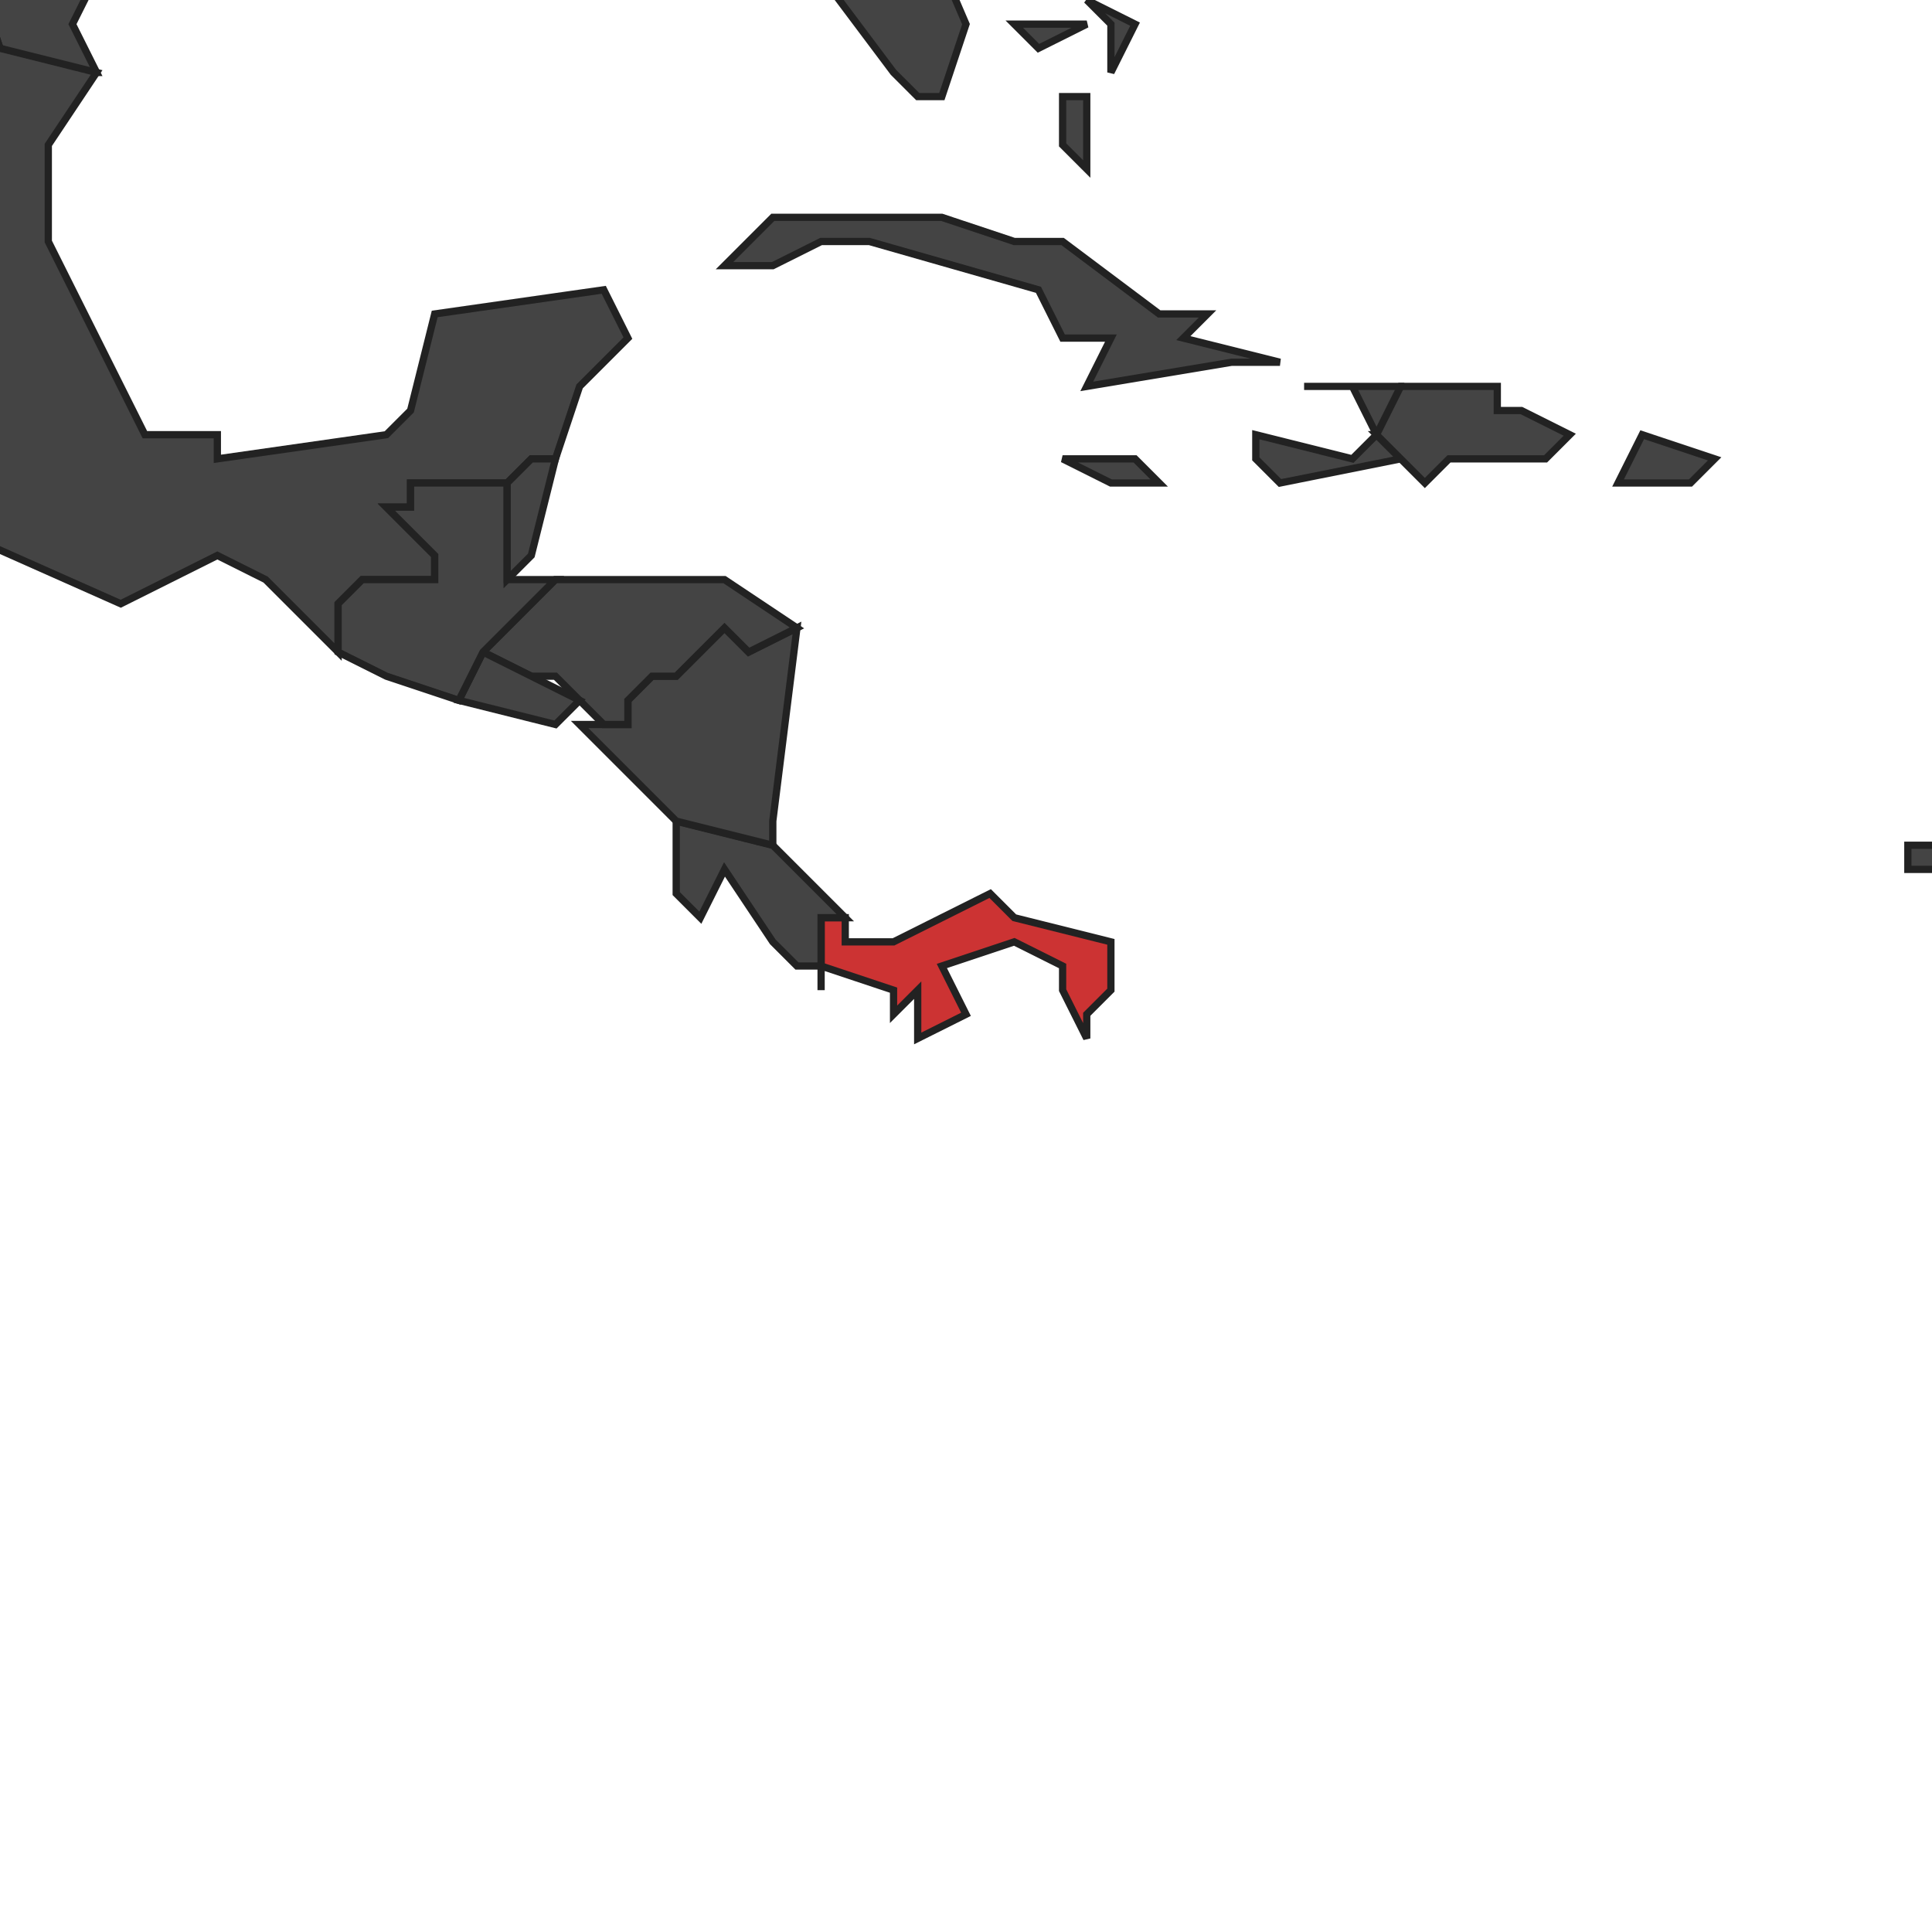
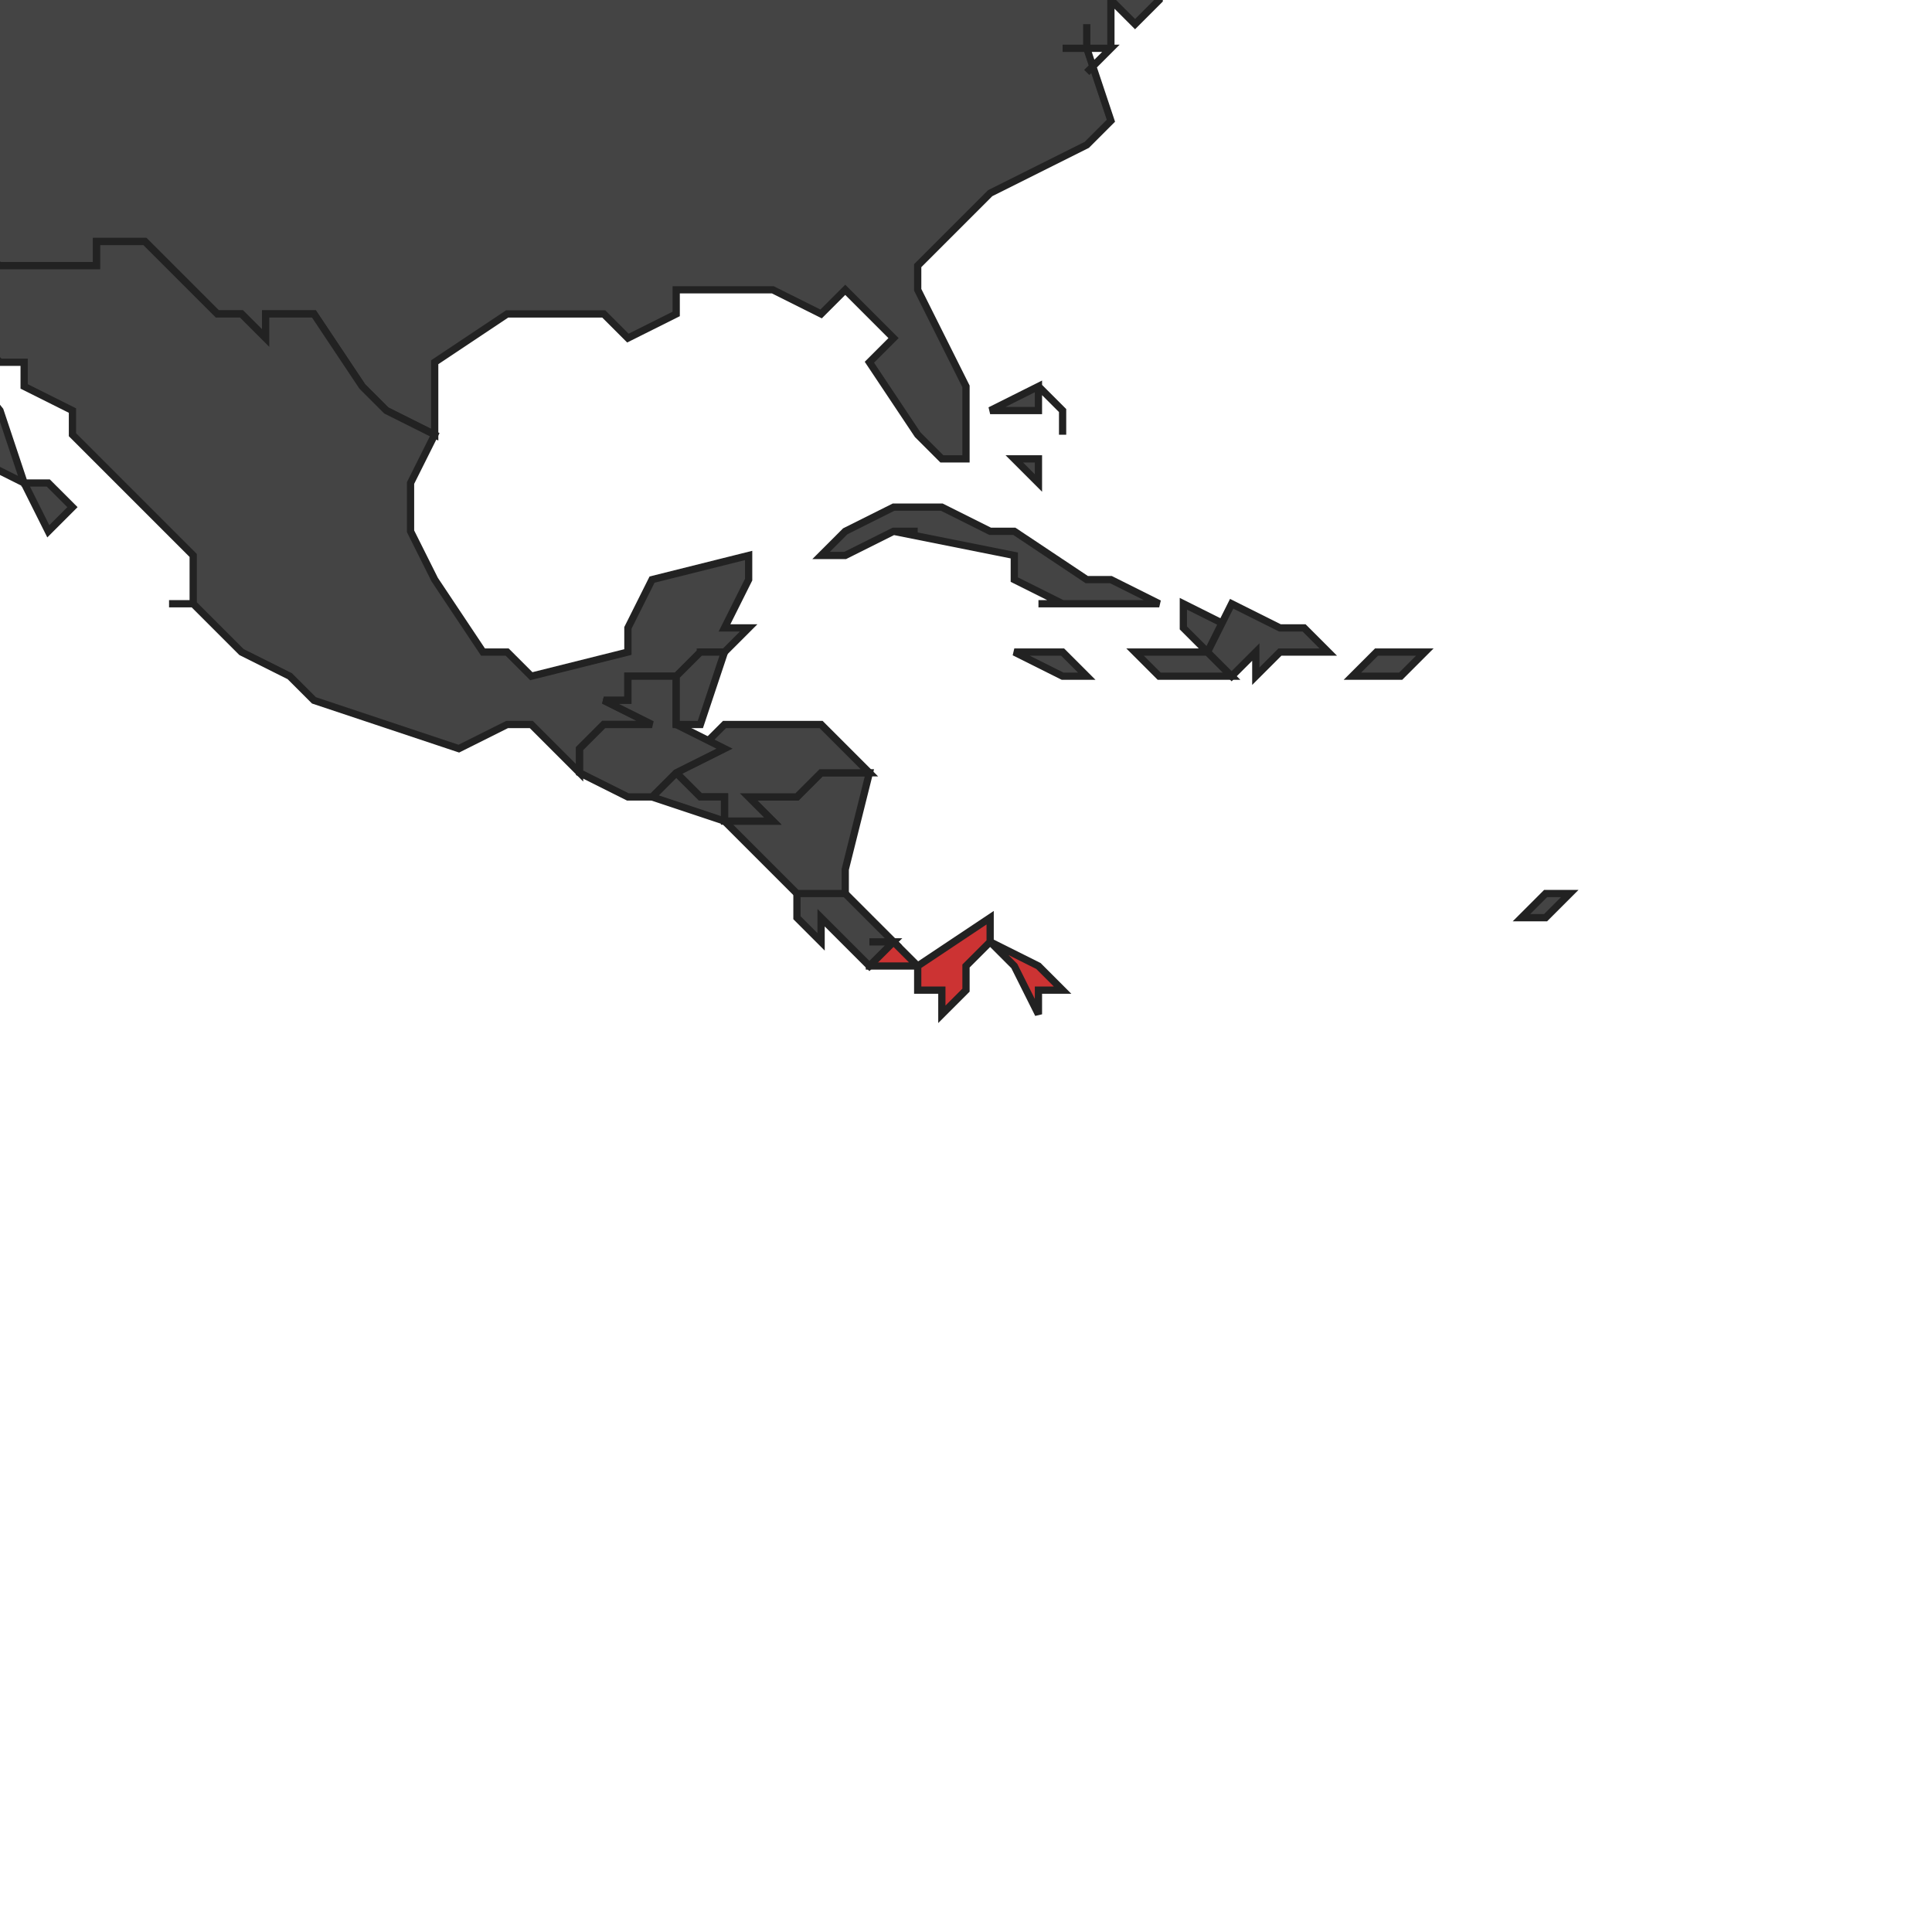
<svg xmlns="http://www.w3.org/2000/svg" viewBox="0 0 80 80" width="80" height="80">
-   <path d="M-51 -46 L8 -46 L8 -47 L9 -47 L10 -46 L15 -45 L20 -44 L22 -45 L30 -42 L30 -41 L31 -41 L33 -40 L33 -40 L35 -39 L36 -35 L34 -32 L34 -31 L42 -33 L42 -35 L43 -35 L47 -35 L51 -38 L58 -38 L60 -39 L63 -43 L66 -42 L66 -39 L68 -38 L61 -35 L60 -33 L60 -32 L60 -31 L61 -31 L61 -32 L62 -31 L62 -31 L54 -29 L57 -29 L53 -29 L52 -28 L53 -28 L53 -27 L51 -25 L50 -26 L51 -24 L49 -21 L49 -23 L48 -24 L48 -25 L48 -25 L48 -23 L47 -24 L48 -23 L49 -18 L48 -16 L42 -13 L37 -9 L37 -6 L40 1 L39 4 L38 4 L37 3 L34 -1 L35 -3 L32 -6 L31 -6 L29 -5 L27 -7 L20 -6 L21 -4 L20 -4 L17 -4 L15 -5 L12 -6 L9 -5 L4 -1 L3 1 L4 3 L3 3 L-0 2 L-1 -1 L-4 -5 L-6 -6 L-8 -5 L-9 -4 L-11 -4 L-12 -5 L-13 -7 L-16 -10 L-20 -10 L-20 -9 L-26 -9 L-34 -11 L-34 -12 L-39 -11 L-39 -12 L-42 -15 L-46 -16 L-47 -17 L-49 -19 L-50 -23 L-53 -25 L-53 -27 L-54 -28 L-54 -32 L-55 -33 L-53 -39 L-54 -42 L-55 -45 L-55 -45 L-52 -44 L-51 -42 L-50 -43 L-51 -46 Z M-121 15 L-119 16 L-121 18 L-122 16 L-121 15 Z M-122 14 L-123 14 L-123 13 L-123 13 L-122 14 Z M-124 13 L-123 13 L-125 13 L-124 13 Z M-126 12 L-125 13 L-125 13 L-126 13 L-127 12 L-126 12 Z M-129 11 L-129 11 L-130 11 L-129 11 L-129 11 Z M-146 -70 L-142 -71 L-142 -70 L-143 -69 L-146 -70 Z M-116 -66 L-113 -65 L-117 -63 L-119 -63 L-119 -64 L-116 -66 Z M-90 -91 L-90 -71 L-86 -70 L-82 -68 L-78 -69 L-73 -66 L-70 -63 L-66 -61 L-66 -60 L-67 -59 L-71 -60 L-71 -62 L-74 -64 L-75 -66 L-80 -66 L-87 -69 L-93 -70 L-96 -70 L-103 -72 L-105 -71 L-105 -70 L-113 -68 L-113 -69 L-112 -71 L-110 -72 L-110 -73 L-117 -68 L-116 -67 L-118 -66 L-122 -64 L-123 -63 L-126 -62 L-127 -61 L-137 -59 L-141 -58 L-134 -61 L-131 -61 L-127 -64 L-125 -65 L-124 -68 L-127 -67 L-128 -67 L-130 -68 L-130 -67 L-131 -68 L-134 -67 L-134 -69 L-136 -70 L-138 -69 L-142 -71 L-142 -72 L-143 -73 L-142 -74 L-140 -77 L-137 -76 L-135 -77 L-132 -78 L-132 -79 L-133 -79 L-132 -80 L-136 -79 L-141 -79 L-144 -80 L-148 -82 L-140 -84 L-138 -84 L-138 -83 L-134 -83 L-142 -87 L-145 -88 L-143 -89 L-140 -89 L-137 -90 L-136 -91 L-134 -92 L-126 -93 L-123 -94 L-120 -94 L-118 -93 L-114 -93 L-114 -92 L-110 -92 L-98 -91 L-95 -92 L-90 -91 Z M-155 -78 L-153 -78 L-149 -77 L-151 -76 L-153 -77 L-155 -77 L-155 -78 Z" fill="#444444" stroke="#222222" stroke-width="0.3" />
-   <path d="M58 16 L58 18 L57 18 L58 19 L53 20 L52 19 L52 18 L56 19 L57 18 L56 16 L54 16 L55 16 L58 16 Z" fill="#444444" stroke="#222222" stroke-width="0.3" />
-   <path d="M59 20 L57 18 L58 16 L62 16 L62 17 L63 17 L63 17 L65 18 L64 19 L62 19 L60 19 L60 19 L59 20 Z" fill="#444444" stroke="#222222" stroke-width="0.3" />
-   <path d="M42 1 L45 1 L45 1 L43 2 L42 1 Z M45 0 L47 1 L46 3 L46 1 L45 0 Z M44 4 L45 4 L45 7 L45 7 L44 6 L44 4 Z" fill="#444444" stroke="#222222" stroke-width="0.3" />
-   <path d="M-39 -11 L-34 -12 L-34 -11 L-26 -9 L-20 -9 L-20 -10 L-16 -10 L-13 -7 L-12 -5 L-11 -4 L-9 -4 L-8 -5 L-6 -6 L-4 -5 L-1 -1 L-0 2 L4 3 L2 6 L2 10 L4 14 L6 18 L9 18 L9 19 L16 18 L17 17 L18 13 L25 12 L26 14 L24 16 L24 16 L23 19 L22 19 L21 20 L17 20 L17 21 L16 21 L18 23 L18 24 L15 24 L14 25 L14 27 L11 24 L9 23 L5 25 L-4 21 L-7 20 L-10 19 L-14 15 L-15 14 L-14 14 L-14 12 L-15 9 L-20 4 L-22 3 L-22 2 L-25 0 L-25 -1 L-26 -2 L-28 -4 L-30 -8 L-34 -10 L-34 -9 L-34 -6 L-27 1 L-25 6 L-24 6 L-22 8 L-23 9 L-26 7 L-28 5 L-29 3 L-34 -1 L-33 -1 L-33 -3 L-35 -5 L-39 -11 Z" fill="#444444" stroke="#222222" stroke-width="0.3" />
-   <path d="M46 39 L46 41 L45 42 L45 43 L44 41 L44 40 L42 39 L39 40 L40 42 L38 43 L38 41 L37 42 L37 41 L34 40 L34 41 L34 38 L35 38 L35 39 L37 39 L41 37 L42 38 L46 39 Z" fill="#cc3333" stroke="#222222" stroke-width="0.3" />
-   <path d="M35 38 L34 38 L34 39 L34 40 L33 40 L32 39 L30 36 L29 38 L28 37 L28 35 L28 35 L28 34 L32 35 L32 35 L35 38 Z" fill="#444444" stroke="#222222" stroke-width="0.3" />
-   <path d="M32 35 L32 35 L28 34 L24 30 L26 30 L26 29 L27 28 L28 28 L30 26 L31 27 L33 26 L32 34 L32 35 Z" fill="#444444" stroke="#222222" stroke-width="0.3" />
-   <path d="M33 26 L31 27 L30 26 L28 28 L27 28 L26 29 L26 30 L25 30 L24 29 L23 28 L22 28 L20 27 L21 26 L23 24 L30 24 L33 26 Z" fill="#444444" stroke="#222222" stroke-width="0.3" />
-   <path d="M20 27 L22 28 L24 29 L23 30 L19 29 L20 27 Z" fill="#444444" stroke="#222222" stroke-width="0.3" />
-   <path d="M14 27 L14 25 L15 24 L18 24 L18 23 L16 21 L17 21 L17 20 L21 20 L21 24 L23 24 L21 26 L20 27 L19 29 L16 28 L14 27 Z" fill="#444444" stroke="#222222" stroke-width="0.3" />
-   <path d="M21 20 L22 19 L23 19 L22 23 L21 24 L21 24 L21 20 Z" fill="#444444" stroke="#222222" stroke-width="0.3" />
-   <path d="M68 18 L71 19 L70 20 L67 20 L68 18 Z" fill="#444444" stroke="#222222" stroke-width="0.3" />
-   <path d="M44 19 L47 19 L48 20 L46 20 L44 19 Z" fill="#444444" stroke="#222222" stroke-width="0.3" />
-   <path d="M35 9 L39 9 L42 10 L44 10 L48 13 L50 13 L49 14 L53 15 L51 15 L45 16 L46 14 L44 14 L43 12 L36 10 L36 10 L34 10 L32 11 L30 11 L32 9 L35 9 Z" fill="#444444" stroke="#222222" stroke-width="0.3" />
-   <path d="M79 35 L81 35 L81 36 L79 36 L79 35 Z" fill="#444444" stroke="#222222" stroke-width="0.3" />
+   <path d="M-15 -12 L21 -12 L21 -12 L21 -12 L22 -11 L25 -11 L28 -11 L29 -11 L34 -9 L34 -9 L35 -9 L36 -8 L36 -8 L37 -7 L37 -5 L36 -3 L37 -3 L41 -4 L41 -5 L42 -5 L44 -5 L47 -7 L51 -7 L52 -7 L54 -10 L56 -9 L56 -8 L57 -7 L53 -5 L52 -4 L52 -3 L52 -3 L53 -3 L53 -3 L53 -3 L53 -2 L48 -2 L50 -2 L48 -1 L47 -1 L48 -1 L48 0 L47 1 L46 0 L46 2 L45 3 L46 2 L45 2 L45 1 L45 1 L45 2 L44 2 L45 2 L46 5 L45 6 L41 8 L38 11 L38 12 L40 16 L40 19 L39 19 L38 18 L36 15 L37 14 L35 12 L35 12 L34 13 L32 12 L28 12 L28 13 L28 13 L26 14 L25 13 L23 13 L21 13 L18 15 L18 17 L18 18 L18 18 L16 17 L15 16 L13 13 L12 13 L11 13 L11 14 L10 13 L9 13 L8 12 L6 10 L4 10 L4 11 L0 11 L-4 9 L-4 9 L-7 9 L-8 9 L-9 7 L-12 7 L-12 6 L-13 5 L-14 2 L-16 1 L-16 -0 L-17 -1 L-16 -3 L-17 -4 L-16 -7 L-16 -9 L-17 -11 L-17 -11 L-15 -11 L-14 -9 L-14 -10 L-15 -12 Z M-57 25 L-55 26 L-57 27 L-57 26 L-57 25 Z M-57 24 L-58 24 L-58 24 L-58 24 L-57 24 Z M-59 24 L-58 24 L-59 24 L-59 24 Z M-60 23 L-59 24 L-59 24 L-60 24 L-60 23 L-60 23 Z M-61 22 L-61 23 L-62 23 L-62 22 L-61 22 Z M-72 -26 L-69 -26 L-69 -26 L-70 -26 L-72 -26 Z M-53 -23 L-52 -23 L-54 -22 L-55 -22 L-55 -23 L-53 -23 Z M-38 -38 L-38 -26 L-35 -26 L-33 -25 L-31 -26 L-28 -24 L-26 -22 L-24 -21 L-24 -20 L-24 -19 L-26 -20 L-27 -21 L-28 -22 L-29 -24 L-32 -24 L-36 -25 L-40 -26 L-42 -26 L-46 -27 L-47 -27 L-47 -26 L-52 -25 L-52 -26 L-51 -27 L-50 -27 L-50 -28 L-54 -25 L-54 -24 L-55 -24 L-57 -23 L-58 -22 L-60 -21 L-60 -21 L-66 -19 L-68 -19 L-64 -21 L-63 -21 L-60 -22 L-59 -23 L-58 -25 L-60 -24 L-61 -24 L-62 -25 L-62 -24 L-63 -25 L-65 -24 L-65 -25 L-65 -26 L-67 -26 L-69 -27 L-69 -27 L-70 -28 L-69 -29 L-68 -30 L-66 -30 L-65 -30 L-63 -31 L-63 -31 L-64 -32 L-63 -32 L-66 -31 L-68 -32 L-70 -32 L-73 -33 L-68 -34 L-67 -34 L-67 -34 L-64 -34 L-69 -36 L-71 -37 L-70 -37 L-68 -37 L-66 -38 L-66 -39 L-65 -39 L-60 -40 L-58 -40 L-56 -40 L-55 -40 L-52 -40 L-52 -39 L-50 -39 L-43 -39 L-41 -39 L-38 -38 Z M-77 -31 L-76 -31 L-73 -30 L-74 -30 L-76 -30 L-77 -30 L-77 -31 Z" fill="#444444" stroke="#222222" stroke-width="0.3" />
+   <path d="M51 26 L51 27 L50 27 L51 28 L48 28 L47 27 L47 27 L49 27 L50 27 L49 26 L49 26 L49 25 L51 26 Z" fill="#444444" stroke="#222222" stroke-width="0.3" />
+   <path d="M51 28 L50 27 L51 25 L53 26 L53 26 L54 26 L54 26 L55 27 L55 27 L53 27 L52 28 L52 27 L51 28 Z" fill="#444444" stroke="#222222" stroke-width="0.3" />
+   <path d="M41 17 L43 16 L43 17 L42 17 L41 17 Z M43 16 L44 17 L44 18 L44 17 L43 16 Z M42 19 L43 19 L43 20 L43 20 L42 19 L42 19 Z" fill="#444444" stroke="#222222" stroke-width="0.3" />
+   <path d="M-7 9 L-4 9 L-4 9 L0 11 L4 11 L4 10 L6 10 L8 12 L9 13 L10 13 L11 14 L11 13 L12 13 L13 13 L15 16 L16 17 L18 18 L17 20 L17 22 L18 24 L20 27 L21 27 L22 28 L26 27 L26 26 L27 24 L31 23 L31 24 L30 26 L31 26 L30 27 L29 27 L29 28 L26 28 L26 29 L25 29 L27 30 L27 30 L25 30 L24 31 L24 32 L22 30 L21 30 L19 31 L13 29 L12 28 L10 27 L8 25 L7 25 L8 25 L8 23 L7 22 L4 19 L3 18 L3 17 L1 16 L1 15 L0 15 L-1 14 L-2 11 L-4 10 L-5 11 L-4 12 L-0 17 L1 20 L2 20 L3 21 L2 22 L1 20 L-1 19 L-1 18 L-5 15 L-4 15 L-4 14 L-5 13 L-7 9 Z" fill="#444444" stroke="#222222" stroke-width="0.3" />
+   <path d="M43 40 L44 41 L43 41 L43 42 L42 40 L42 40 L41 39 L40 40 L40 41 L39 42 L39 41 L38 41 L38 40 L37 40 L36 40 L36 39 L37 39 L37 39 L38 40 L41 38 L41 39 L43 40 Z" fill="#cc3333" stroke="#222222" stroke-width="0.3" />
+   <path d="M37 39 L36 39 L37 39 L36 40 L36 40 L35 39 L34 38 L34 39 L33 38 L33 37 L33 37 L33 36 L35 37 L35 37 L37 39 Z" fill="#444444" stroke="#222222" stroke-width="0.3" />
+   <path d="M35 37 L35 37 L33 37 L30 34 L32 34 L31 33 L32 33 L33 33 L34 32 L34 32 L36 32 L35 36 L35 37 Z" fill="#444444" stroke="#222222" stroke-width="0.3" />
+   <path d="M36 32 L34 32 L34 32 L33 33 L32 33 L31 33 L32 34 L31 34 L30 34 L30 33 L29 33 L28 32 L28 32 L30 30 L34 30 L36 32 Z" fill="#444444" stroke="#222222" stroke-width="0.3" />
+   <path d="M28 32 L29 33 L30 33 L30 34 L27 33 L28 32 Z" fill="#444444" stroke="#222222" stroke-width="0.3" />
+   <path d="M24 32 L24 31 L25 30 L27 30 L27 30 L25 29 L26 29 L26 28 L28 28 L28 30 L30 31 L28 32 L28 32 L27 33 L26 33 L24 32 Z" fill="#444444" stroke="#222222" stroke-width="0.3" />
+   <path d="M28 28 L29 27 L30 27 L29 30 L29 30 L28 30 L28 28 Z" fill="#444444" stroke="#222222" stroke-width="0.3" />
+   <path d="M57 27 L59 27 L58 28 L56 28 L57 27 Z" fill="#444444" stroke="#222222" stroke-width="0.3" />
+   <path d="M42 27 L44 27 L45 28 L44 28 L42 27 Z" fill="#444444" stroke="#222222" stroke-width="0.3" />
+   <path d="M37 21 L39 21 L41 22 L42 22 L45 24 L46 24 L46 24 L48 25 L47 25 L43 25 L44 25 L42 24 L42 23 L37 22 L38 22 L37 22 L35 23 L34 23 L35 22 L37 21 Z" fill="#444444" stroke="#222222" stroke-width="0.3" />
+   <path d="M64 37 L65 37 L64 38 L63 38 L64 37 Z" fill="#444444" stroke="#222222" stroke-width="0.3" />
</svg>
